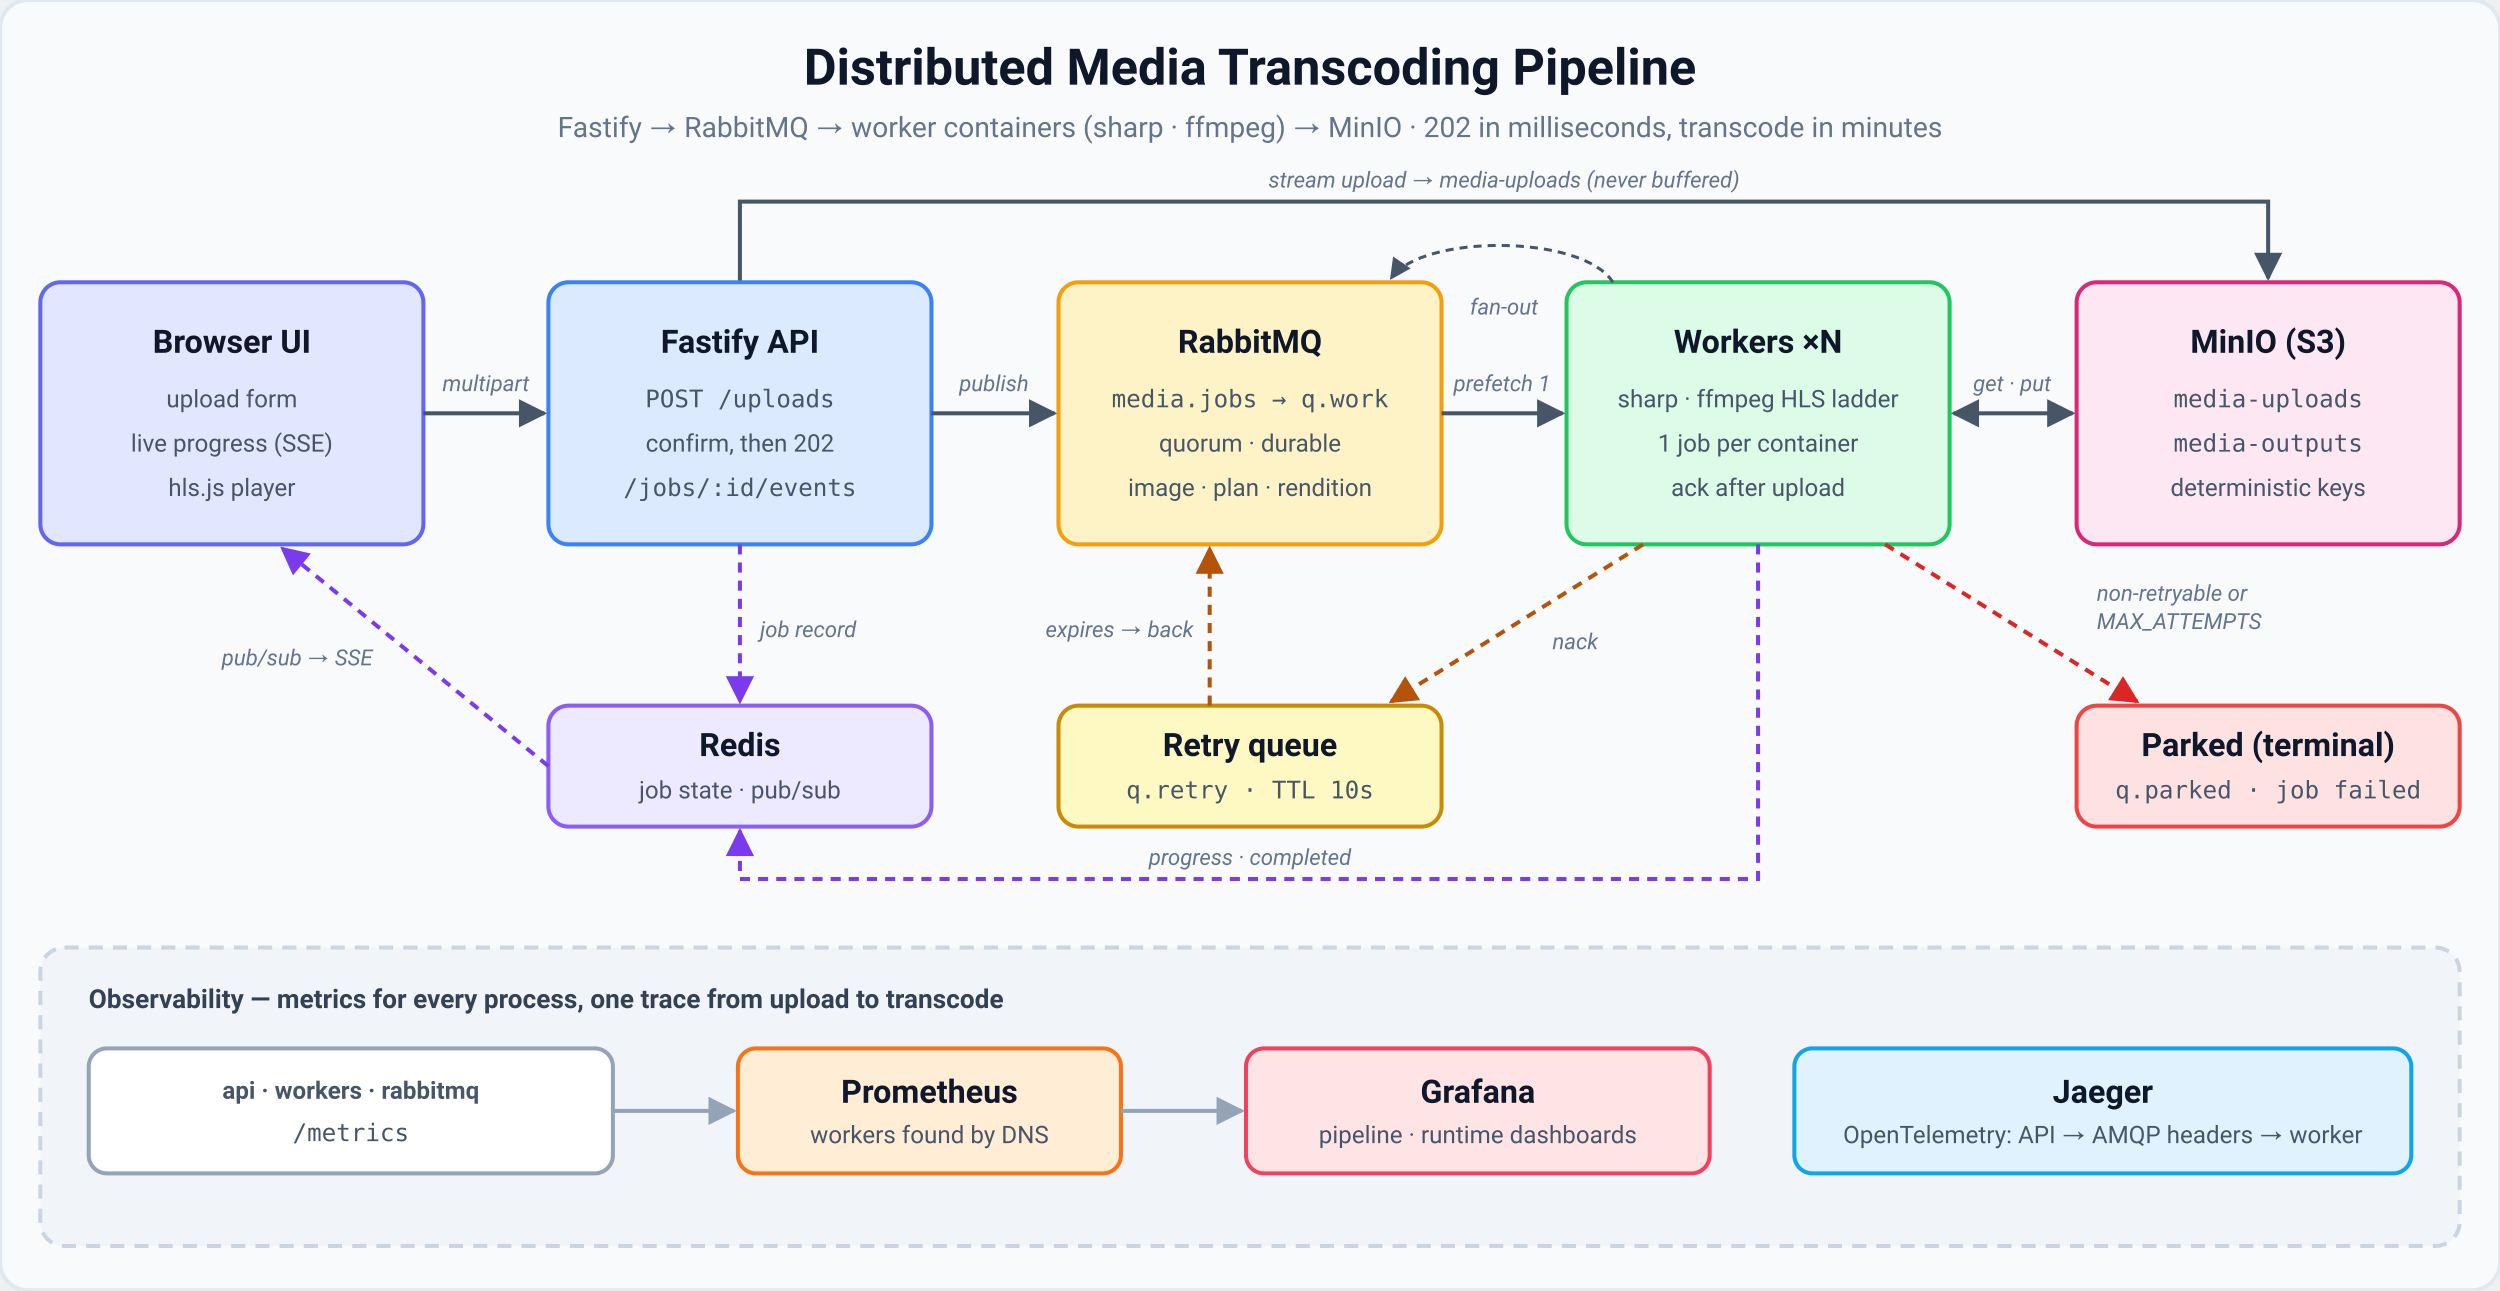
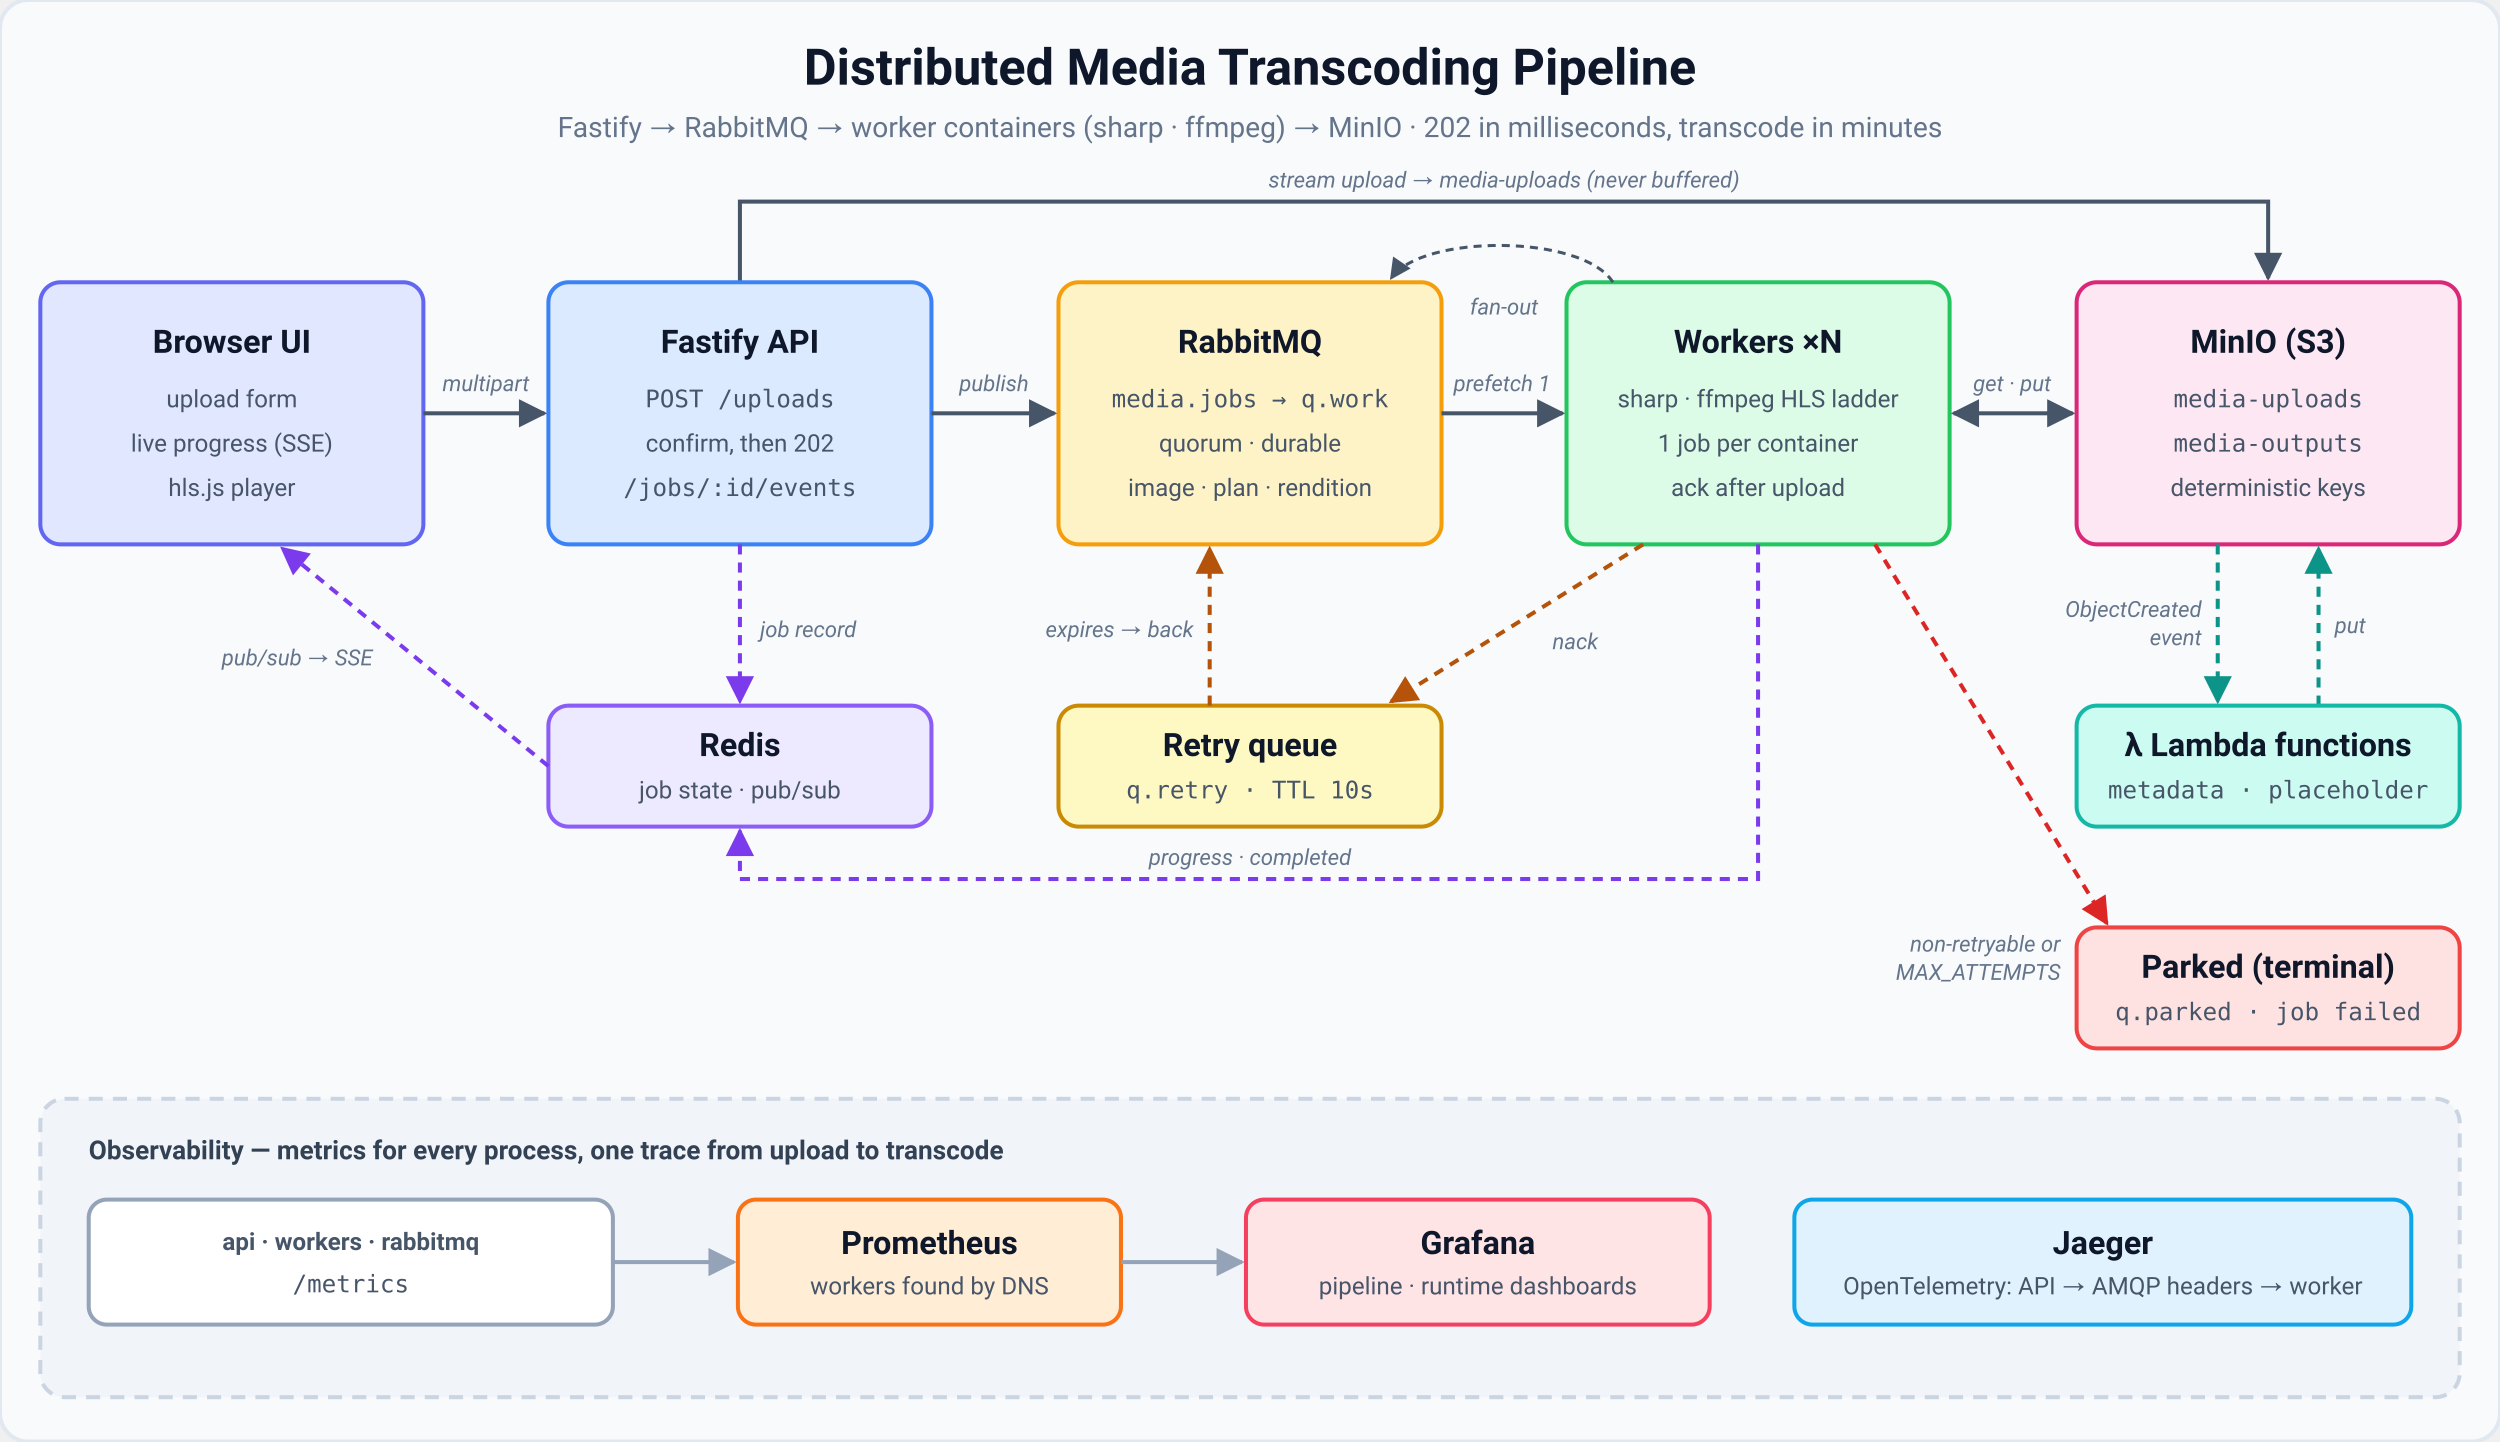
- <svg xmlns="http://www.w3.org/2000/svg" viewBox="0 0 1240 640" width="1240" height="640" role="img" aria-label="Architecture diagram: the browser uploads to a Fastify API, which streams the file into MinIO, records the job in Redis and confirm-publishes it to RabbitMQ. One quorum work queue feeds N worker containers at prefetch 1, which transcode with sharp and ffmpeg and write derivatives back to MinIO. Failures go through a TTL retry queue and finally to a parked queue. Workers report progress to Redis, which the API relays to the browser over SSE. Metrics go to Prometheus and Grafana, traces to Jaeger.">
+ <svg xmlns="http://www.w3.org/2000/svg" viewBox="0 0 1240 715" width="1240" height="715" role="img" aria-label="Architecture diagram: the browser uploads to a Fastify API, which streams the file into MinIO, records the job in Redis and confirm-publishes it to RabbitMQ. One quorum work queue feeds N worker containers at prefetch 1, which transcode with sharp and ffmpeg and write derivatives back to MinIO. Failures go through a TTL retry queue and finally to a parked queue. Workers report progress to Redis, which the API relays to the browser over SSE. Bucket events invoke two Lambda functions that write metadata and blur placeholders back to MinIO. Metrics go to Prometheus and Grafana, traces to Jaeger.">
  <defs>
    <marker id="arrow" viewBox="0 0 10 10" refX="9" refY="5" markerWidth="7" markerHeight="7" orient="auto-start-reverse">
      <path d="M 0 0 L 10 5 L 0 10 z" fill="#475569" />
    </marker>
    <marker id="arrow-red" viewBox="0 0 10 10" refX="9" refY="5" markerWidth="7" markerHeight="7" orient="auto-start-reverse">
      <path d="M 0 0 L 10 5 L 0 10 z" fill="#dc2626" />
    </marker>
    <marker id="arrow-amber" viewBox="0 0 10 10" refX="9" refY="5" markerWidth="7" markerHeight="7" orient="auto-start-reverse">
      <path d="M 0 0 L 10 5 L 0 10 z" fill="#b45309" />
    </marker>
    <marker id="arrow-violet" viewBox="0 0 10 10" refX="9" refY="5" markerWidth="7" markerHeight="7" orient="auto-start-reverse">
      <path d="M 0 0 L 10 5 L 0 10 z" fill="#7c3aed" />
+     </marker>
+     <marker id="arrow-teal" viewBox="0 0 10 10" refX="9" refY="5" markerWidth="7" markerHeight="7" orient="auto-start-reverse">
+       <path d="M 0 0 L 10 5 L 0 10 z" fill="#0d9488" />
    </marker>
    <marker id="arrow-slate" viewBox="0 0 10 10" refX="9" refY="5" markerWidth="7" markerHeight="7" orient="auto-start-reverse">
      <path d="M 0 0 L 10 5 L 0 10 z" fill="#94a3b8" />
    </marker>
  </defs>
  <style>
    .t   { font-family: ui-sans-serif, -apple-system, "Segoe UI", Roboto, Helvetica, Arial, sans-serif; }
    .h1  { font-size: 25px; font-weight: 700; fill: #0f172a; }
    .sub { font-size: 14px; fill: #64748b; }
    .nt  { font-size: 16px; font-weight: 700; fill: #0f172a; }
    .nd  { font-size: 12px; fill: #475569; }
    .lbl { font-size: 11px; fill: #64748b; font-style: italic; }
    .bt  { font-size: 13px; font-weight: 700; fill: #334155; }
    .mono { font-family: ui-monospace, SFMono-Regular, Menlo, Consolas, monospace; }
  </style>
-   <rect x="0" y="0" width="1240" height="640" rx="14" fill="#f8fafc" stroke="#e2e8f0" stroke-width="2" />
+   <rect x="0" y="0" width="1240" height="715" rx="14" fill="#f8fafc" stroke="#e2e8f0" stroke-width="2" />
  <text class="t h1" x="620" y="42" text-anchor="middle">Distributed Media Transcoding Pipeline</text>
  <text class="t sub" x="620" y="68" text-anchor="middle">Fastify → RabbitMQ → worker containers (sharp · ffmpeg) → MinIO · 202 in milliseconds, transcode in minutes</text>
  <polyline points="367,140 367,100 1125,100 1125,138" fill="none" stroke="#475569" stroke-width="2" marker-end="url(#arrow)" />
  <text class="t lbl" x="746" y="93" text-anchor="middle">stream upload → media-uploads (never buffered)</text>
  <rect x="20" y="140" width="190" height="130" rx="10" fill="#e0e7ff" stroke="#6366f1" stroke-width="2" />
  <text class="t nt" x="115" y="175" text-anchor="middle">Browser UI</text>
  <text class="t nd" x="115" y="202" text-anchor="middle">upload form</text>
  <text class="t nd" x="115" y="224" text-anchor="middle">live progress (SSE)</text>
  <text class="t nd" x="115" y="246" text-anchor="middle">hls.js player</text>
  <rect x="272" y="140" width="190" height="130" rx="10" fill="#dbeafe" stroke="#3b82f6" stroke-width="2" />
  <text class="t nt" x="367" y="175" text-anchor="middle">Fastify API</text>
  <text class="t nd mono" x="367" y="202" text-anchor="middle">POST /uploads</text>
  <text class="t nd" x="367" y="224" text-anchor="middle">confirm, then 202</text>
  <text class="t nd mono" x="367" y="246" text-anchor="middle">/jobs/:id/events</text>
  <rect x="525" y="140" width="190" height="130" rx="10" fill="#fef3c7" stroke="#f59e0b" stroke-width="2" />
  <text class="t nt" x="620" y="175" text-anchor="middle">RabbitMQ</text>
  <text class="t nd mono" x="620" y="202" text-anchor="middle">media.jobs → q.work</text>
  <text class="t nd" x="620" y="224" text-anchor="middle">quorum · durable</text>
  <text class="t nd" x="620" y="246" text-anchor="middle">image · plan · rendition</text>
  <rect x="777" y="140" width="190" height="130" rx="10" fill="#dcfce7" stroke="#22c55e" stroke-width="2" />
  <text class="t nt" x="872" y="175" text-anchor="middle">Workers ×N</text>
  <text class="t nd" x="872" y="202" text-anchor="middle">sharp · ffmpeg HLS ladder</text>
  <text class="t nd" x="872" y="224" text-anchor="middle">1 job per container</text>
  <text class="t nd" x="872" y="246" text-anchor="middle">ack after upload</text>
  <rect x="1030" y="140" width="190" height="130" rx="10" fill="#fce7f3" stroke="#db2777" stroke-width="2" />
  <text class="t nt" x="1125" y="175" text-anchor="middle">MinIO (S3)</text>
  <text class="t nd mono" x="1125" y="202" text-anchor="middle">media-uploads</text>
  <text class="t nd mono" x="1125" y="224" text-anchor="middle">media-outputs</text>
  <text class="t nd" x="1125" y="246" text-anchor="middle">deterministic keys</text>
  <line x1="210" y1="205" x2="270" y2="205" stroke="#475569" stroke-width="2" marker-end="url(#arrow)" />
  <text class="t lbl" x="241" y="194" text-anchor="middle">multipart</text>
  <line x1="462" y1="205" x2="523" y2="205" stroke="#475569" stroke-width="2" marker-end="url(#arrow)" />
  <text class="t lbl" x="493" y="194" text-anchor="middle">publish</text>
  <line x1="715" y1="205" x2="775" y2="205" stroke="#475569" stroke-width="2" marker-end="url(#arrow)" />
  <text class="t lbl" x="745" y="194" text-anchor="middle">prefetch 1</text>
  <line x1="969" y1="205" x2="1028" y2="205" stroke="#475569" stroke-width="2" marker-start="url(#arrow)" marker-end="url(#arrow)" />
  <text class="t lbl" x="998" y="194" text-anchor="middle">get · put</text>
  <path d="M 800 140 C 785 116, 705 116, 690 138" fill="none" stroke="#475569" stroke-width="1.5" stroke-dasharray="4 3" marker-end="url(#arrow)" />
  <text class="t lbl" x="746" y="156" text-anchor="middle">fan-out</text>
  <line x1="815" y1="270" x2="690" y2="348" stroke="#b45309" stroke-width="2" stroke-dasharray="5 4" marker-end="url(#arrow-amber)" />
  <text class="t lbl" x="770" y="322" fill="#b45309">nack</text>
  <rect x="525" y="350" width="190" height="60" rx="10" fill="#fef9c3" stroke="#ca8a04" stroke-width="2" />
  <text class="t nt" x="620" y="375" text-anchor="middle" font-size="14">Retry queue</text>
  <text class="t nd mono" x="620" y="396" text-anchor="middle">q.retry · TTL 10s</text>
  <line x1="600" y1="350" x2="600" y2="272" stroke="#b45309" stroke-width="2" stroke-dasharray="5 4" marker-end="url(#arrow-amber)" />
  <text class="t lbl" x="592" y="316" text-anchor="end" fill="#b45309">expires → back</text>
-   <line x1="935" y1="270" x2="1060" y2="348" stroke="#dc2626" stroke-width="2" stroke-dasharray="5 4" marker-end="url(#arrow-red)" />
-   <text class="t lbl" x="1040" y="298" fill="#dc2626">non-retryable or</text>
-   <text class="t lbl" x="1040" y="312" fill="#dc2626">MAX_ATTEMPTS</text>
-   <rect x="1030" y="350" width="190" height="60" rx="10" fill="#fee2e2" stroke="#ef4444" stroke-width="2" />
-   <text class="t nt" x="1125" y="375" text-anchor="middle" font-size="14">Parked (terminal)</text>
-   <text class="t nd mono" x="1125" y="396" text-anchor="middle">q.parked · job failed</text>
+   <line x1="930" y1="270" x2="1045" y2="458" stroke="#dc2626" stroke-width="2" stroke-dasharray="5 4" marker-end="url(#arrow-red)" />
+   <text class="t lbl" x="1022" y="472" text-anchor="end" fill="#dc2626">non-retryable or</text>
+   <text class="t lbl" x="1022" y="486" text-anchor="end" fill="#dc2626">MAX_ATTEMPTS</text>
+   <rect x="1030" y="460" width="190" height="60" rx="10" fill="#fee2e2" stroke="#ef4444" stroke-width="2" />
+   <text class="t nt" x="1125" y="485" text-anchor="middle" font-size="14">Parked (terminal)</text>
+   <text class="t nd mono" x="1125" y="506" text-anchor="middle">q.parked · job failed</text>
+   <line x1="1100" y1="270" x2="1100" y2="348" stroke="#0d9488" stroke-width="2" stroke-dasharray="5 4" marker-end="url(#arrow-teal)" />
+   <text class="t lbl" x="1092" y="306" text-anchor="end" fill="#0d9488">ObjectCreated</text>
+   <text class="t lbl" x="1092" y="320" text-anchor="end" fill="#0d9488">event</text>
+   <line x1="1150" y1="350" x2="1150" y2="272" stroke="#0d9488" stroke-width="2" stroke-dasharray="5 4" marker-end="url(#arrow-teal)" />
+   <text class="t lbl" x="1158" y="314" fill="#0d9488">put</text>
+   <rect x="1030" y="350" width="190" height="60" rx="10" fill="#ccfbf1" stroke="#14b8a6" stroke-width="2" />
+   <text class="t nt" x="1125" y="375" text-anchor="middle" font-size="14">λ Lambda functions</text>
+   <text class="t nd mono" x="1125" y="396" text-anchor="middle">metadata · placeholder</text>
  <line x1="367" y1="270" x2="367" y2="348" stroke="#7c3aed" stroke-width="2" stroke-dasharray="5 4" marker-end="url(#arrow-violet)" />
  <text class="t lbl" x="377" y="316" fill="#7c3aed">job record</text>
  <rect x="272" y="350" width="190" height="60" rx="10" fill="#ede9fe" stroke="#8b5cf6" stroke-width="2" />
  <text class="t nt" x="367" y="375" text-anchor="middle" font-size="14">Redis</text>
  <text class="t nd" x="367" y="396" text-anchor="middle">job state · pub/sub</text>
  <polyline points="872,270 872,436 367,436 367,412" fill="none" stroke="#7c3aed" stroke-width="2" stroke-dasharray="5 4" marker-end="url(#arrow-violet)" />
  <text class="t lbl" x="620" y="429" text-anchor="middle" fill="#7c3aed">progress · completed</text>
  <line x1="272" y1="380" x2="140" y2="272" stroke="#7c3aed" stroke-width="2" stroke-dasharray="5 4" marker-end="url(#arrow-violet)" />
  <text class="t lbl" x="110" y="330" fill="#7c3aed">pub/sub → SSE</text>
-   <rect x="20" y="470" width="1200" height="148" rx="12" fill="#f1f5f9" stroke="#cbd5e1" stroke-width="2" stroke-dasharray="7 5" />
-   <text class="t bt" x="44" y="500">Observability — metrics for every process, one trace from upload to transcode</text>
-   <rect x="44" y="520" width="260" height="62" rx="9" fill="#ffffff" stroke="#94a3b8" stroke-width="2" />
-   <text class="t nd" x="174" y="545" text-anchor="middle" font-size="13" font-weight="700" fill="#0f172a">api · workers · rabbitmq</text>
-   <text class="t nd mono" x="174" y="566" text-anchor="middle">/metrics</text>
-   <line x1="304" y1="551" x2="364" y2="551" stroke="#94a3b8" stroke-width="2" marker-end="url(#arrow-slate)" />
-   <rect x="366" y="520" width="190" height="62" rx="9" fill="#ffedd5" stroke="#f97316" stroke-width="2" />
-   <text class="t nt" x="461" y="547" text-anchor="middle" font-size="15">Prometheus</text>
-   <text class="t nd" x="461" y="567" text-anchor="middle">workers found by DNS</text>
-   <line x1="556" y1="551" x2="616" y2="551" stroke="#94a3b8" stroke-width="2" marker-end="url(#arrow-slate)" />
-   <rect x="618" y="520" width="230" height="62" rx="9" fill="#ffe4e6" stroke="#f43f5e" stroke-width="2" />
-   <text class="t nt" x="733" y="547" text-anchor="middle" font-size="15">Grafana</text>
-   <text class="t nd" x="733" y="567" text-anchor="middle">pipeline · runtime dashboards</text>
-   <rect x="890" y="520" width="306" height="62" rx="9" fill="#e0f2fe" stroke="#0ea5e9" stroke-width="2" />
-   <text class="t nt" x="1043" y="547" text-anchor="middle" font-size="15">Jaeger</text>
-   <text class="t nd" x="1043" y="567" text-anchor="middle">OpenTelemetry: API → AMQP headers → worker</text>
+   <g transform="translate(0, 75)">
+     <rect x="20" y="470" width="1200" height="148" rx="12" fill="#f1f5f9" stroke="#cbd5e1" stroke-width="2" stroke-dasharray="7 5" />
+     <text class="t bt" x="44" y="500">Observability — metrics for every process, one trace from upload to transcode</text>
+     <rect x="44" y="520" width="260" height="62" rx="9" fill="#ffffff" stroke="#94a3b8" stroke-width="2" />
+     <text class="t nd" x="174" y="545" text-anchor="middle" font-size="13" font-weight="700" fill="#0f172a">api · workers · rabbitmq</text>
+     <text class="t nd mono" x="174" y="566" text-anchor="middle">/metrics</text>
+     <line x1="304" y1="551" x2="364" y2="551" stroke="#94a3b8" stroke-width="2" marker-end="url(#arrow-slate)" />
+     <rect x="366" y="520" width="190" height="62" rx="9" fill="#ffedd5" stroke="#f97316" stroke-width="2" />
+     <text class="t nt" x="461" y="547" text-anchor="middle" font-size="15">Prometheus</text>
+     <text class="t nd" x="461" y="567" text-anchor="middle">workers found by DNS</text>
+     <line x1="556" y1="551" x2="616" y2="551" stroke="#94a3b8" stroke-width="2" marker-end="url(#arrow-slate)" />
+     <rect x="618" y="520" width="230" height="62" rx="9" fill="#ffe4e6" stroke="#f43f5e" stroke-width="2" />
+     <text class="t nt" x="733" y="547" text-anchor="middle" font-size="15">Grafana</text>
+     <text class="t nd" x="733" y="567" text-anchor="middle">pipeline · runtime dashboards</text>
+     <rect x="890" y="520" width="306" height="62" rx="9" fill="#e0f2fe" stroke="#0ea5e9" stroke-width="2" />
+     <text class="t nt" x="1043" y="547" text-anchor="middle" font-size="15">Jaeger</text>
+     <text class="t nd" x="1043" y="567" text-anchor="middle">OpenTelemetry: API → AMQP headers → worker</text>
+   </g>
</svg>
